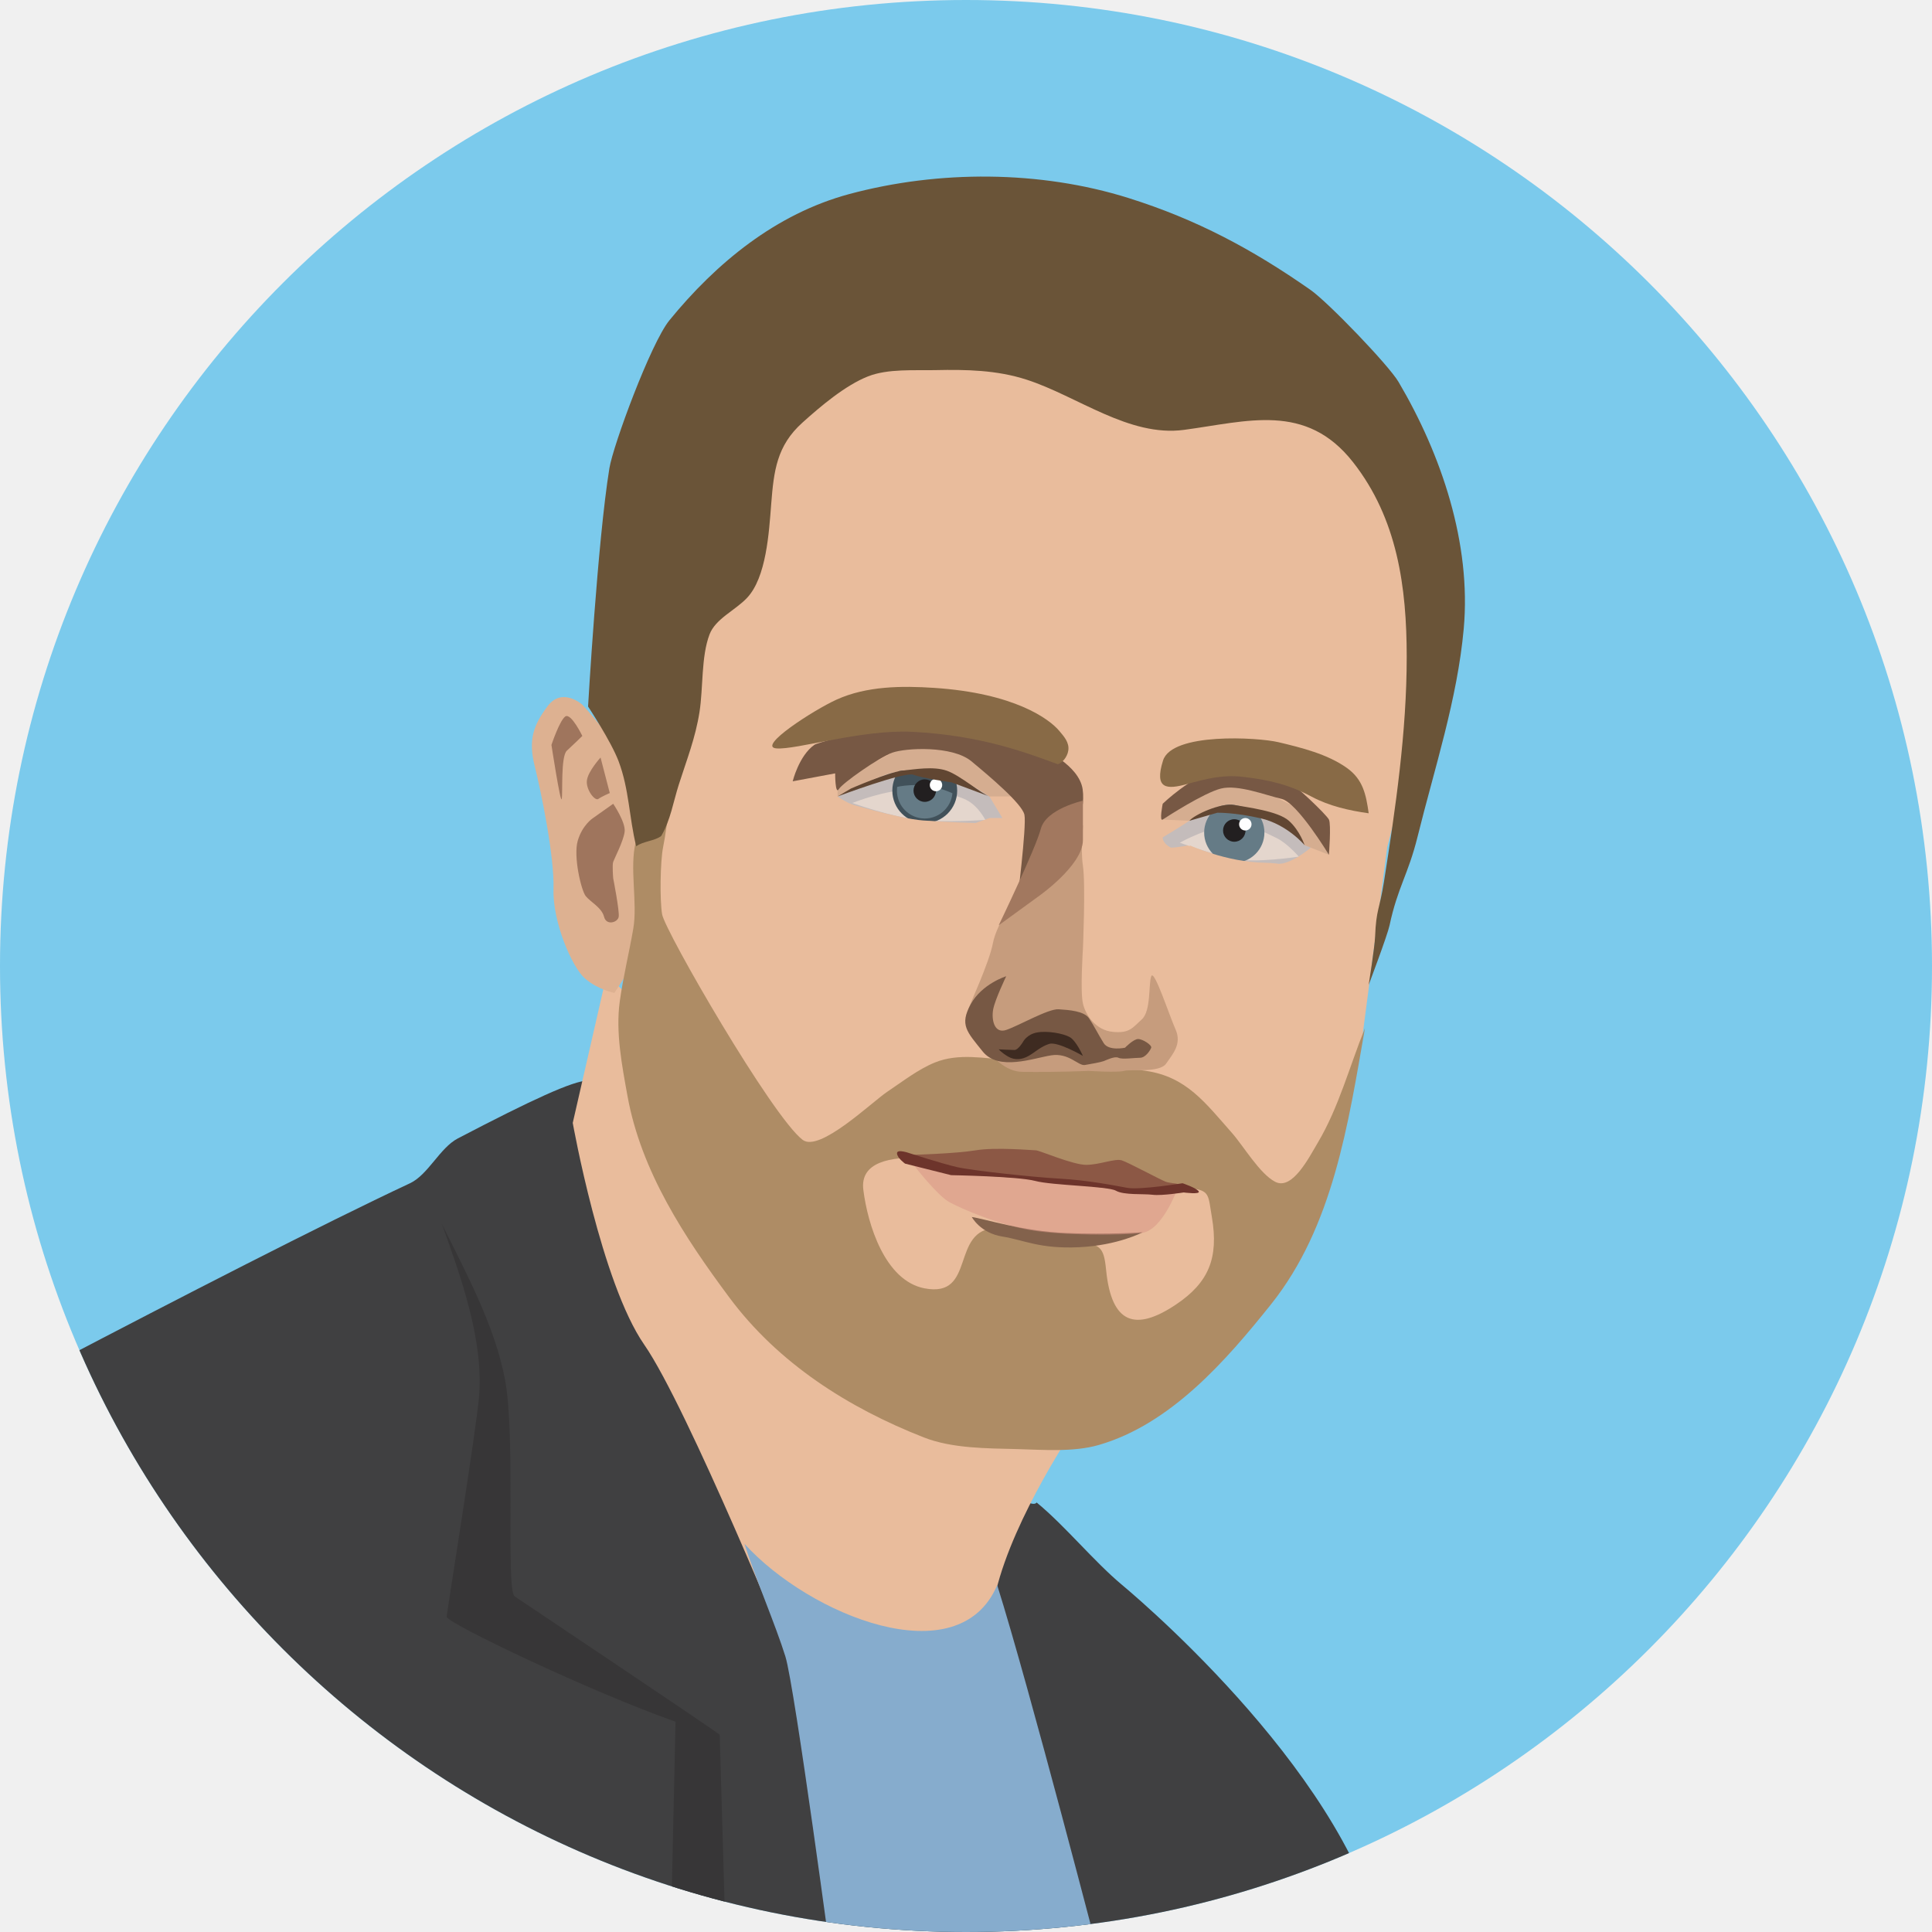
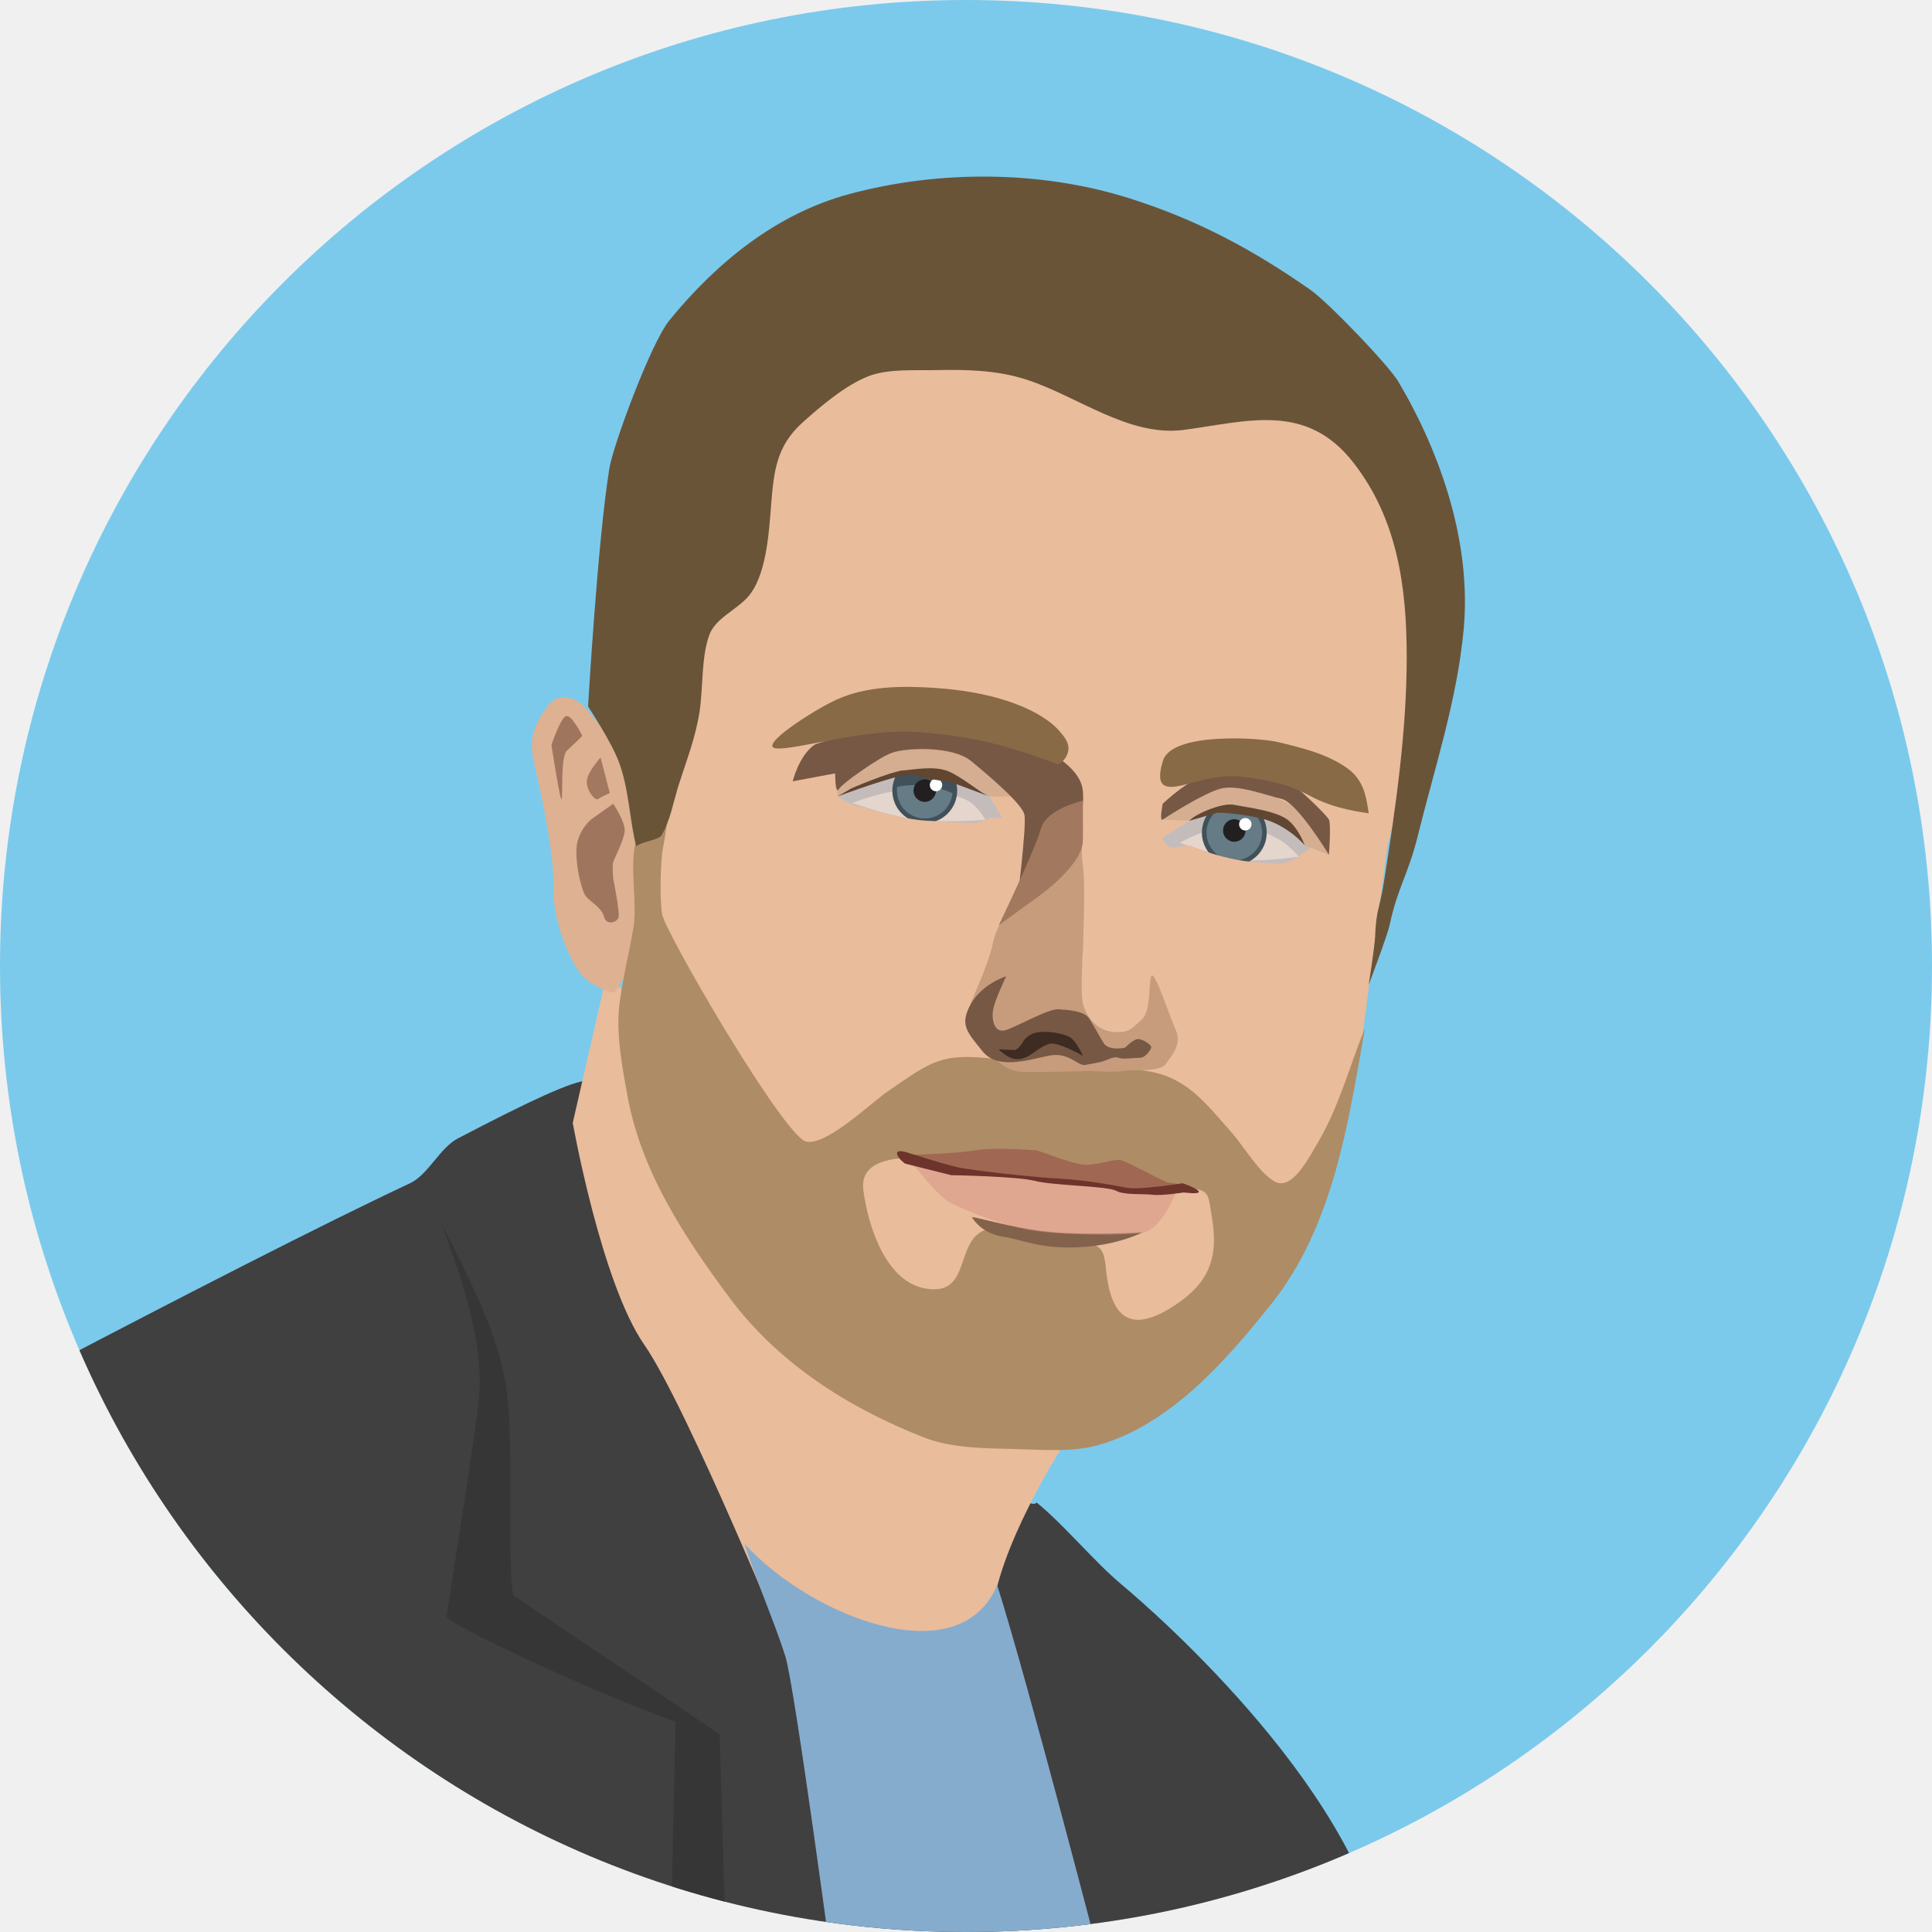
<svg xmlns="http://www.w3.org/2000/svg" xmlns:xlink="http://www.w3.org/1999/xlink" width="210" height="210" viewBox="0 0 210 210">
  <defs>
    <path id="stevebrown-a" d="M210,105 C210,162.99 162.99,210 105,210 C47.01,210 0,162.99 0,105 C0,47.01 47.01,0 105,0 C162.99,0 210,47.01 210,105" />
  </defs>
  <g fill="none" fill-rule="evenodd">
    <mask id="stevebrown-b" fill="#fff">
      <use xlink:href="#stevebrown-a" />
    </mask>
    <use fill="#7BCAEC" xlink:href="#stevebrown-a" />
    <path fill="#404041" d="M63.905,117.448 C62.266,117.485 57.804,119.544 49.762,123.743 C47.808,124.763 46.537,127.692 44.567,128.614 C25.463,137.56 -18,160.819 -18,160.819 C-17.743,177.197 -17.448,213.975 -17.448,213.975 C-17.448,213.975 139.295,214.155 150.71,213.975 C148.837,195.509 125.424,175.167 121.93,172.245 C118.882,169.696 115.752,165.835 112.68,163.315 C110.548,166.358 63.681,120.149 63.905,117.448" mask="url(#stevebrown-b)" />
    <path fill="#E9BC9C" d="M116.967,154.921 L65.94,105.959 L62.255,122.056 C62.255,122.056 65.353,139.431 70.031,146.168 C74.708,152.904 86.162,180.971 86.162,180.971 L103.791,180.971 C103.791,180.971 106.597,179.845 108.265,172.927 C110.229,164.774 116.967,154.921 116.967,154.921" mask="url(#stevebrown-b)" />
    <path fill="#E9BC9C" d="M70.031,105.658 C70.031,105.658 79.833,136.899 86.162,142.183 C92.492,147.467 107.25,150.637 114.772,150.109 C122.293,149.58 130.601,145.882 135.546,140.07 C140.491,134.257 147.853,114.444 147.853,114.444 L150.79,92.049 C150.79,92.049 154.996,77.074 154.468,67.623 C153.941,58.172 148.315,44.17 148.315,44.17 C148.315,44.17 111.398,32.282 103.791,32.81 C96.184,33.339 82.733,37.83 80.096,41.793 C77.459,45.755 70.031,77.83 70.031,77.83 L70.031,105.658 Z" mask="url(#stevebrown-b)" />
    <path fill="#C4BCBB" d="M126.381 91.019C126.381 91.019 128.014 90.056 129.282 89.214 130.55 88.371 132.268 87.174 134.161 87.496 136.055 87.82 140.095 89.214 140.095 89.214L142.477 92.135C142.477 92.135 140.299 94.005 138.867 93.89 137.435 93.776 130.716 94.329 130.887 93.441 131.056 92.554 129.282 91.87 129.282 91.87 129.282 91.87 127.95 92.135 127.274 92.136 127.274 92.136 126.381 91.734 126.381 91.019M104.736 89.929L107.548 88.917 108.955 88.917 107.548 86.572C107.548 86.572 103.22 83.619 101.257 83.917 99.295 84.215 98.05 83.495 96.212 84.215 94.374 84.936 91.041 86.572 91.041 86.572 91.041 86.572 92.504 87.696 95.218 88.342 97.932 88.988 102.726 90.652 104.736 89.929" mask="url(#stevebrown-b)" />
    <path fill="#E4D6CD" d="M92.645 87.279C92.968 87.171 96.204 85.874 98.792 85.874 101.38 85.874 103.752 86.306 105.047 86.954 106.341 87.603 107.096 89.115 107.096 89.115 107.096 89.115 102.89 89.439 99.871 89.115 96.851 88.791 92.645 87.279 92.645 87.279M128.233 91.6C128.233 91.6 131.684 89.655 134.164 89.763 136.644 89.871 137.507 90.52 138.694 91.059 139.88 91.6 141.173 93.112 141.173 93.112 141.173 93.112 136.321 93.868 133.948 93.328 131.576 92.788 128.233 91.6 128.233 91.6" mask="url(#stevebrown-b)" />
    <path fill="#657B86" d="M103.791,85.936 C103.791,87.748 102.325,89.217 100.517,89.217 C98.708,89.217 97.242,87.748 97.242,85.936 C97.242,84.125 98.708,82.656 100.517,82.656 C102.325,82.656 103.791,84.125 103.791,85.936" mask="url(#stevebrown-b)" />
    <path stroke="#41515A" stroke-width=".5" d="M103.791,85.936 C103.791,87.748 102.325,89.217 100.517,89.217 C98.708,89.217 97.242,87.748 97.242,85.936 C97.242,84.125 98.708,82.656 100.517,82.656 C102.325,82.656 103.791,84.125 103.791,85.936 Z" mask="url(#stevebrown-b)" />
-     <path fill="#657B86" d="M137.435,90.496 C137.435,92.307 135.969,93.776 134.161,93.776 C132.353,93.776 130.887,92.307 130.887,90.496 C130.887,88.684 132.353,87.215 134.161,87.215 C135.969,87.215 137.435,88.684 137.435,90.496" mask="url(#stevebrown-b)" />
+     <path fill="#657B86" d="M137.439,90.5 C137.439,92.311 135.973,93.78 134.165,93.78 C132.356,93.78 130.89,92.311 130.89,90.5 C130.89,88.689 132.356,87.22 134.165,87.22 C135.973,87.22 137.439,88.689 137.439,90.5" mask="url(#stevebrown-b)" />
+     <path stroke="#41515A" stroke-width=".5" d="M137.439,90.5 C137.439,92.312 135.973,93.78 134.165,93.78 C132.356,93.78 130.89,92.312 130.89,90.5 C130.89,88.689 132.356,87.22 134.165,87.22 C135.973,87.22 137.439,88.689 137.439,90.5 Z" mask="url(#stevebrown-b)" />
    <path fill="#D5AD90" d="M129.282,89.214 C129.282,89.214 132.267,87.173 134.161,87.497 C136.055,87.82 140.095,89.214 140.095,89.214 L141.809,91.871 L144.447,92.913 C144.447,92.913 142.828,88.494 140.322,87.462 C137.815,86.429 136.1,84.415 132.939,85.041 C129.778,85.667 126.381,89.082 126.381,89.082 L129.282,89.214 Z" mask="url(#stevebrown-b)" />
    <path fill="#DDB191" d="M63.296,76.594 C63.296,76.594 61.108,74.64 59.525,76.753 C57.943,78.866 57.416,80.452 58.119,83.269 C58.822,86.088 60.275,93.132 60.164,96.655 C60.053,100.178 62.162,105.109 63.569,106.342 C64.976,107.575 66.782,107.927 66.782,107.927 L68.844,104.757 C68.844,104.757 70.954,90.843 69.547,86.264 C68.141,81.685 63.296,76.594 63.296,76.594" mask="url(#stevebrown-b)" />
    <path fill="#775844" d="M126.381,87.364 C126.381,87.364 129.546,84.327 131.919,83.93 C134.293,83.534 138.381,83.93 139.567,84.59 C140.755,85.251 144.183,88.554 144.447,89.082 C144.71,89.61 144.447,92.912 144.447,92.912 C144.447,92.912 141.018,87.233 139.304,86.836 C137.589,86.44 134.557,85.248 132.71,85.712 C130.864,86.176 126.777,88.818 126.381,89.082 C125.986,89.346 126.381,87.364 126.381,87.364" mask="url(#stevebrown-b)" />
    <path fill="#614632" d="M129.282,89.214 C129.81,88.553 132.71,87.232 134.161,87.497 C135.611,87.761 138.908,88.157 140.095,89.214 C141.282,90.271 141.809,91.871 141.809,91.871 C141.809,91.871 139.918,89.61 137.039,88.949 C134.161,88.289 132.315,88.342 132.315,88.342 L129.282,89.214 Z" mask="url(#stevebrown-b)" />
    <path fill="#221F20" d="M135.383,90.271 C135.383,90.946 134.836,91.494 134.161,91.494 C133.486,91.494 132.939,90.946 132.939,90.271 C132.939,89.595 133.486,89.047 134.161,89.047 C134.836,89.047 135.383,89.595 135.383,90.271" mask="url(#stevebrown-b)" />
    <path fill="#E9BC9C" d="M91.5 87.123C91.5 87.123 97.623 88.982 100.324 89.179 103.175 89.388 106.485 89.478 106.485 89.478 106.485 89.478 102.083 91.996 101.354 92.058 100.625 92.121 95.603 90.074 94.805 89.59 94.007 89.108 91.5 87.123 91.5 87.123M129.282 91.87C129.282 91.87 133.304 93.709 137.435 93.776 141.567 93.841 139.762 95.449 139.261 95.549 138.76 95.65 131.6 95.147 131.6 95.147L129.282 91.87z" mask="url(#stevebrown-b)" />
    <path fill="#9F755D" d="M66.652,87.367 C66.652,87.367 68.02,89.371 67.896,90.4 C67.771,91.43 66.777,93.316 66.652,93.68 C66.528,94.045 66.652,95.467 66.652,95.467 C66.652,95.467 67.352,99.026 67.251,99.649 C67.15,100.271 65.907,100.645 65.658,99.649 C65.409,98.652 64.167,98.03 63.669,97.407 C63.172,96.785 62.302,93.082 62.799,91.384 C63.296,89.687 64.415,88.952 64.415,88.952 L66.652,87.367 Z" mask="url(#stevebrown-b)" />
    <path fill="#A2785F" d="M66.28,86.2 L65.277,82.34 C65.277,82.34 63.918,83.828 63.794,84.827 C63.669,85.827 64.664,87.107 65.037,86.841 C65.409,86.574 66.28,86.2 66.28,86.2" mask="url(#stevebrown-b)" />
    <path fill="#9F755D" d="M63.296,79.993 C63.296,79.993 62.053,77.418 61.432,77.887 C60.81,78.355 59.94,80.97 59.94,80.97 C59.94,80.97 60.935,87.481 61.059,86.841 C61.183,86.2 60.935,82.216 61.618,81.593 C62.302,80.97 63.296,79.993 63.296,79.993" mask="url(#stevebrown-b)" />
    <path fill="#FEFEFE" d="M136.035,89.594 C136.035,89.968 135.732,90.271 135.359,90.271 C134.986,90.271 134.684,89.968 134.684,89.594 C134.684,89.22 134.986,88.917 135.359,88.917 C135.732,88.917 136.035,89.22 136.035,89.594" mask="url(#stevebrown-b)" />
    <path fill="#41515A" d="M103.872,86.389 C103.872,86.389 102.415,85.622 100.684,85.4 C99.086,85.194 97.189,85.505 97.189,85.681 C97.384,83.832 99.038,82.492 100.883,82.688 C102.729,82.883 104.067,84.541 103.872,86.389" mask="url(#stevebrown-b)" />
    <path fill="#221F20" d="M101.738,85.936 C101.738,86.612 101.191,87.16 100.517,87.16 C99.842,87.16 99.295,86.612 99.295,85.936 C99.295,85.26 99.842,84.713 100.517,84.713 C101.191,84.713 101.738,85.26 101.738,85.936" mask="url(#stevebrown-b)" />
    <path fill="#FEFEFE" d="M102.414,85.331 C102.414,85.704 102.111,86.007 101.738,86.007 C101.365,86.007 101.063,85.704 101.063,85.331 C101.063,84.957 101.365,84.654 101.738,84.654 C102.111,84.654 102.414,84.957 102.414,85.331" mask="url(#stevebrown-b)" />
    <path fill="#D5AD90" d="M91.041,86.572 C91.041,86.572 95.645,84.016 98.03,83.772 C100.415,83.528 104.3,84.488 104.3,84.488 L107.549,86.572 L109.883,86.572 C109.883,86.572 105.356,81.251 103.791,81.397 C102.227,81.542 98.907,80.782 96.975,81.817 C95.042,82.851 91.041,85.04 91.041,85.04 L91.041,86.572 Z" mask="url(#stevebrown-b)" />
    <path fill="#614632" d="M107.548,86.572 C106.733,86.308 104.36,84.275 102.909,83.772 C101.459,83.27 99.481,83.614 98.03,83.772 C96.58,83.931 92.492,85.712 92.492,85.712 L91.041,86.572 C91.041,86.572 98.318,83.84 99.295,84.215 C100.272,84.591 103.436,85.04 103.436,85.04 L107.548,86.572 Z" mask="url(#stevebrown-b)" />
    <path fill="#86ACCD" d="M80.924,167.81 C81.964,171.176 84.332,176.701 85.373,180.066 C86.39,183.355 90.575,214.729 90.575,214.729 L119.796,213.975 C119.796,213.975 111.891,183.412 108.391,172.297 C104.205,182.192 87.969,175.57 80.924,167.81" mask="url(#stevebrown-b)" />
    <path fill="#373637" d="M55.946,173.521 C54.95,172.849 56.081,156.283 54.899,149.988 C53.798,144.131 50.656,138.349 48.036,133.042 C50.076,138.752 52.547,145.542 52.081,151.679 C51.809,155.255 48.504,175.614 48.552,175.758 C48.809,176.526 64.12,183.854 73.427,187.142 L72.889,211.414 L78.922,212.587 L78.229,188.565 C78.505,188.619 56.531,173.916 55.946,173.521" mask="url(#stevebrown-b)" />
    <path fill="#886A46" d="M126.416,82.667 C127.379,79.595 136.722,80.142 138.956,80.672 C141.444,81.264 144.297,81.966 146.409,83.478 C148.153,84.725 148.482,86.354 148.77,88.4 C146.641,88.104 144.484,87.615 142.575,86.598 C140.091,85.273 137.936,84.77 135.117,84.442 C132.922,84.187 131.136,84.643 129.005,85.229 C126.839,85.824 125.433,85.804 126.416,82.667" mask="url(#stevebrown-b)" />
    <path fill="#AE8C65" d="M93.84,129.324 C94.312,133.108 96.195,139.202 100.479,140.034 C106.185,141.144 103.209,133.6 108.327,133.47 C110.519,133.415 114.801,134.5 116.948,134.871 C119.547,135.321 119.967,135.371 120.23,138.045 C120.806,143.917 123.412,144.757 127.836,141.788 C131.368,139.418 132.487,136.753 131.725,132.291 C131.313,129.887 131.541,129.384 129.356,129.159 C122.672,128.472 115.989,127.785 109.305,127.098 C107.04,126.865 93.086,123.285 93.84,129.324 M100.42,156.242 C92.192,153.018 84.593,148.181 79.283,141.041 C74.387,134.458 69.691,127.318 68.207,119.138 C67.61,115.84 66.904,112.213 67.365,108.858 C67.727,106.223 68.379,103.588 68.832,100.963 C69.326,98.094 68.392,94.317 69.111,91.496 C69.581,89.652 71.586,89.945 72.701,88.351 C72.391,89.872 72.387,90.562 72.077,92.083 C71.767,93.602 71.705,97.87 71.97,99.386 C72.295,101.241 83.944,121.396 87.247,123.899 C89.082,125.29 94.766,119.785 96.465,118.653 C98.099,117.564 99.79,116.233 101.616,115.49 C104.195,114.439 107.008,115.049 109.708,115.224 C114.648,115.544 119.622,115.677 124.526,116.393 C128.969,117.041 130.989,119.85 133.895,123.129 C135.15,124.547 136.914,127.574 138.601,128.454 C140.467,129.427 142.283,125.815 143.255,124.177 C145.528,120.349 146.699,115.874 148.365,111.754 C146.539,122.205 144.899,133.336 138.143,141.789 C133.257,147.901 127.244,154.809 119.415,157.068 C116.68,157.857 113.359,157.584 110.548,157.51 C107.282,157.424 103.503,157.451 100.42,156.242" mask="url(#stevebrown-b)" />
    <path fill="#83624C" d="M105.63,132.283 C107.001,132.476 111.162,133.829 115.849,134.022 C120.537,134.215 124.214,133.938 124.214,133.938 C124.214,133.938 121.536,135.375 117.26,135.568 C112.984,135.761 111.364,134.795 108.953,134.408 C106.541,134.022 105.63,132.283 105.63,132.283" mask="url(#stevebrown-b)" />
    <path fill="#D79385" d="M99.385,126.717 C99.385,126.717 101.861,129.926 103.171,130.655 C104.482,131.385 108.559,133.135 112.054,133.719 C115.549,134.302 121.957,134.302 124.141,134.01 C126.326,133.719 127.928,129.342 127.928,129.342 L99.385,126.717 Z" mask="url(#stevebrown-b)" opacity=".508" />
-     <path fill="#8C5845" d="M99.257,125.521 C99.257,125.521 103.866,125.399 106.05,125.035 C108.233,124.67 112.236,125.035 112.6,125.035 C112.964,125.035 116.603,126.614 118.059,126.614 C119.515,126.614 121.213,125.885 121.941,126.128 C122.669,126.371 126.065,128.194 126.672,128.437 C127.278,128.68 128.491,128.558 128.37,129.045 C128.248,129.531 126.187,129.652 124.003,129.531 C121.82,129.409 112.115,128.072 112.115,128.072 C112.115,128.072 104.038,127.834 102.217,126.956 C100.396,126.078 99.257,125.521 99.257,125.521" mask="url(#stevebrown-b)" />
+     <path fill="#A06752" d="M106.05,125.035 C108.233,124.67 112.236,125.035 112.6,125.035 C112.964,125.035 116.603,126.614 118.059,126.614 C119.515,126.614 121.213,125.885 121.941,126.128 C122.669,126.371 126.065,128.194 126.672,128.437 C127.278,128.68 128.491,128.558 128.37,129.045 C128.248,129.531 126.187,129.652 124.003,129.531 C121.82,129.409 112.115,128.072 112.115,128.072 C112.115,128.072 104.038,127.834 102.217,126.956 C100.396,126.078 99.257,125.521 99.257,125.521 C99.257,125.521 103.866,125.399 106.05,125.035 Z" mask="url(#stevebrown-b)" />
    <path fill="#6D342B" d="M98.877,125.353 C98.877,125.353 97.501,124.852 97.501,125.353 C97.501,125.855 98.377,126.482 98.377,126.482 L103.383,127.735 C103.383,127.735 110.641,127.861 112.518,128.362 C114.396,128.863 120.413,128.922 121.289,129.423 C122.166,129.925 124.282,129.741 125.284,129.866 C126.285,129.992 128.663,129.615 128.663,129.615 C128.663,129.615 130.54,129.866 130.289,129.49 C130.039,129.114 128.538,128.613 128.538,128.613 C128.538,128.613 123.907,129.365 122.531,129.114 C121.154,128.863 118.255,128.283 115.147,128.111 C112.248,127.951 105.636,127.234 104.009,126.857 C102.382,126.482 98.877,125.353 98.877,125.353" mask="url(#stevebrown-b)" />
    <path fill="#6A5438" d="M71.871,90.869 C72.892,89.125 73.173,87.191 73.789,85.264 C74.668,82.514 75.589,80.22 76.035,77.375 C76.443,74.779 76.204,71.374 77.123,68.958 C77.772,67.254 79.91,66.35 81.193,64.994 C83.307,62.76 83.585,57.867 83.827,54.781 C84.11,51.185 84.427,48.451 87.214,45.944 C89.17,44.183 91.867,41.887 94.36,40.907 C96.516,40.059 99.397,40.28 101.672,40.23 C105.037,40.157 108.354,40.222 111.577,41.265 C117.125,43.059 122.712,47.522 128.693,46.725 C135.581,45.807 141.94,43.71 147.063,50.228 C151.9,56.38 152.9,63.826 152.904,71.386 C152.908,79.528 151.689,87.868 150.423,95.892 C149.954,98.862 149.583,98.805 149.467,101.804 C149.424,102.931 148.769,107.051 148.769,107.051 C148.769,107.051 150.805,101.681 151.039,100.58 C151.914,96.457 153.066,95.054 154.079,90.962 C155.923,83.509 158.403,76.038 159.1,68.353 C159.942,59.075 156.674,49.406 152.01,41.506 C150.938,39.689 144.354,32.845 142.435,31.503 C136.114,27.084 130.045,23.842 122.666,21.525 C113.067,18.511 102.031,18.474 92.299,21.097 C84.332,23.244 77.843,28.588 72.764,34.814 C70.735,37.301 66.641,48.418 66.239,50.893 C64.95,58.822 63.921,76.796 63.921,76.796 C63.921,76.796 66.416,80.565 67.238,82.742 C68.395,85.807 68.369,88.81 69.153,91.99 C69.848,91.451 71.176,91.408 71.871,90.869" mask="url(#stevebrown-b)" />
    <path fill="#C69C7D" d="M118.318,116.401 C118.318,116.401 121.47,116.604 122.182,116.401 C122.893,116.197 126.045,116.644 126.757,115.605 C127.469,114.567 128.486,113.478 127.774,111.884 C127.062,110.289 125.45,105.298 125.137,106.113 C124.825,106.928 125.13,109.882 124.113,110.798 C123.097,111.715 122.792,112.338 120.961,112.16 C119.131,111.981 118.012,110.391 117.708,109.067 C117.403,107.743 117.708,103.159 117.708,103.159 C117.708,103.159 118.012,96.131 117.708,94.094 C117.403,92.056 117.805,89.423 117.703,89.728 C117.602,90.034 113.486,91.418 112.395,93.605 C110.545,97.311 108.336,100.362 107.929,102.501 C107.523,104.641 105.488,108.979 105.25,109.704 C105.013,110.43 107.54,116.441 111.098,116.504 C114.657,116.567 118.318,116.401 118.318,116.401" mask="url(#stevebrown-b)" />
    <path fill="#775844" d="M109.37,106.113 C109.37,106.113 108.162,108.625 107.956,109.704 C107.749,110.783 108.048,112.393 109.37,111.952 C110.692,111.512 113.945,109.628 115.064,109.704 C116.183,109.78 117.832,109.882 118.38,110.696 C118.928,111.512 119.337,112.376 119.969,113.386 C120.52,114.267 122.283,113.883 122.283,113.883 C122.283,113.883 123.198,112.938 123.707,112.938 C124.215,112.938 125.232,113.605 125.13,113.883 C125.029,114.16 124.52,114.975 123.91,114.975 C123.3,114.975 121.978,115.178 121.572,114.975 C121.165,114.771 120.266,115.228 119.961,115.341 C119.656,115.455 118.64,115.642 117.923,115.761 C117.206,115.88 116.187,114.406 114.255,114.711 C112.323,115.017 108.543,116.45 106.814,114.291 C105.086,112.132 104.286,111.41 105.506,109.169 C106.726,106.928 109.37,106.113 109.37,106.113" mask="url(#stevebrown-b)" />
    <path fill="#3E2B21" d="M108.556,114.058 C108.556,114.058 109.866,114.128 110.272,114.128 C110.679,114.128 111.2,113.243 111.2,113.243 C111.2,113.243 111.606,112.428 112.725,112.224 C113.844,112.021 115.573,112.326 116.284,112.734 C116.996,113.141 117.707,114.771 117.707,114.771 C117.707,114.771 114.962,113.178 114.047,113.465 C113.132,113.752 112.522,114.363 111.81,114.771 C111.098,115.178 110.315,115.268 109.604,114.86 C108.892,114.453 108.556,114.058 108.556,114.058" mask="url(#stevebrown-b)" />
    <path fill="#775844" d="M116.359,91.87 C116.359,91.87 118.073,88.421 117.678,85.78 C117.282,83.138 113.327,81.421 113.327,81.421 C113.327,81.421 105.81,78.118 103.041,77.986 C100.271,77.854 89.122,80.534 88.513,80.964 C86.837,82.149 86.162,84.926 86.162,84.926 L90.777,84.062 C90.777,84.062 90.777,86.44 91.173,85.78 C91.568,85.119 95.525,82.345 96.975,81.817 C98.426,81.288 103.502,81.024 105.579,82.741 C107.656,84.459 111.085,87.364 111.349,88.554 C111.612,89.743 110.514,98.456 110.514,98.456 C110.514,98.456 115.689,93.512 116.359,91.87" mask="url(#stevebrown-b)" />
    <path fill="#A2785F" d="M117.708,87.032 L117.708,91.316 C117.708,94.094 112.781,97.502 112.781,97.502 L108.557,100.574 C108.557,100.574 112.561,92.273 113.132,90.093 C113.703,87.914 117.708,87.032 117.708,87.032" mask="url(#stevebrown-b)" />
    <path fill="#886A46" d="M114.969,83.063 C115.399,82.974 116.003,82.334 116.118,81.587 C116.254,80.706 115.647,80.05 115.136,79.442 C114.045,78.142 110.258,75.346 101.548,74.77 C98.032,74.537 94.194,74.561 90.917,76.052 C88.442,77.178 82.265,81.156 84.376,81.346 C86.487,81.536 93.684,79.27 99.124,79.543 C106.892,79.932 111.874,81.955 114.969,83.063" mask="url(#stevebrown-b)" />
  </g>
</svg>
